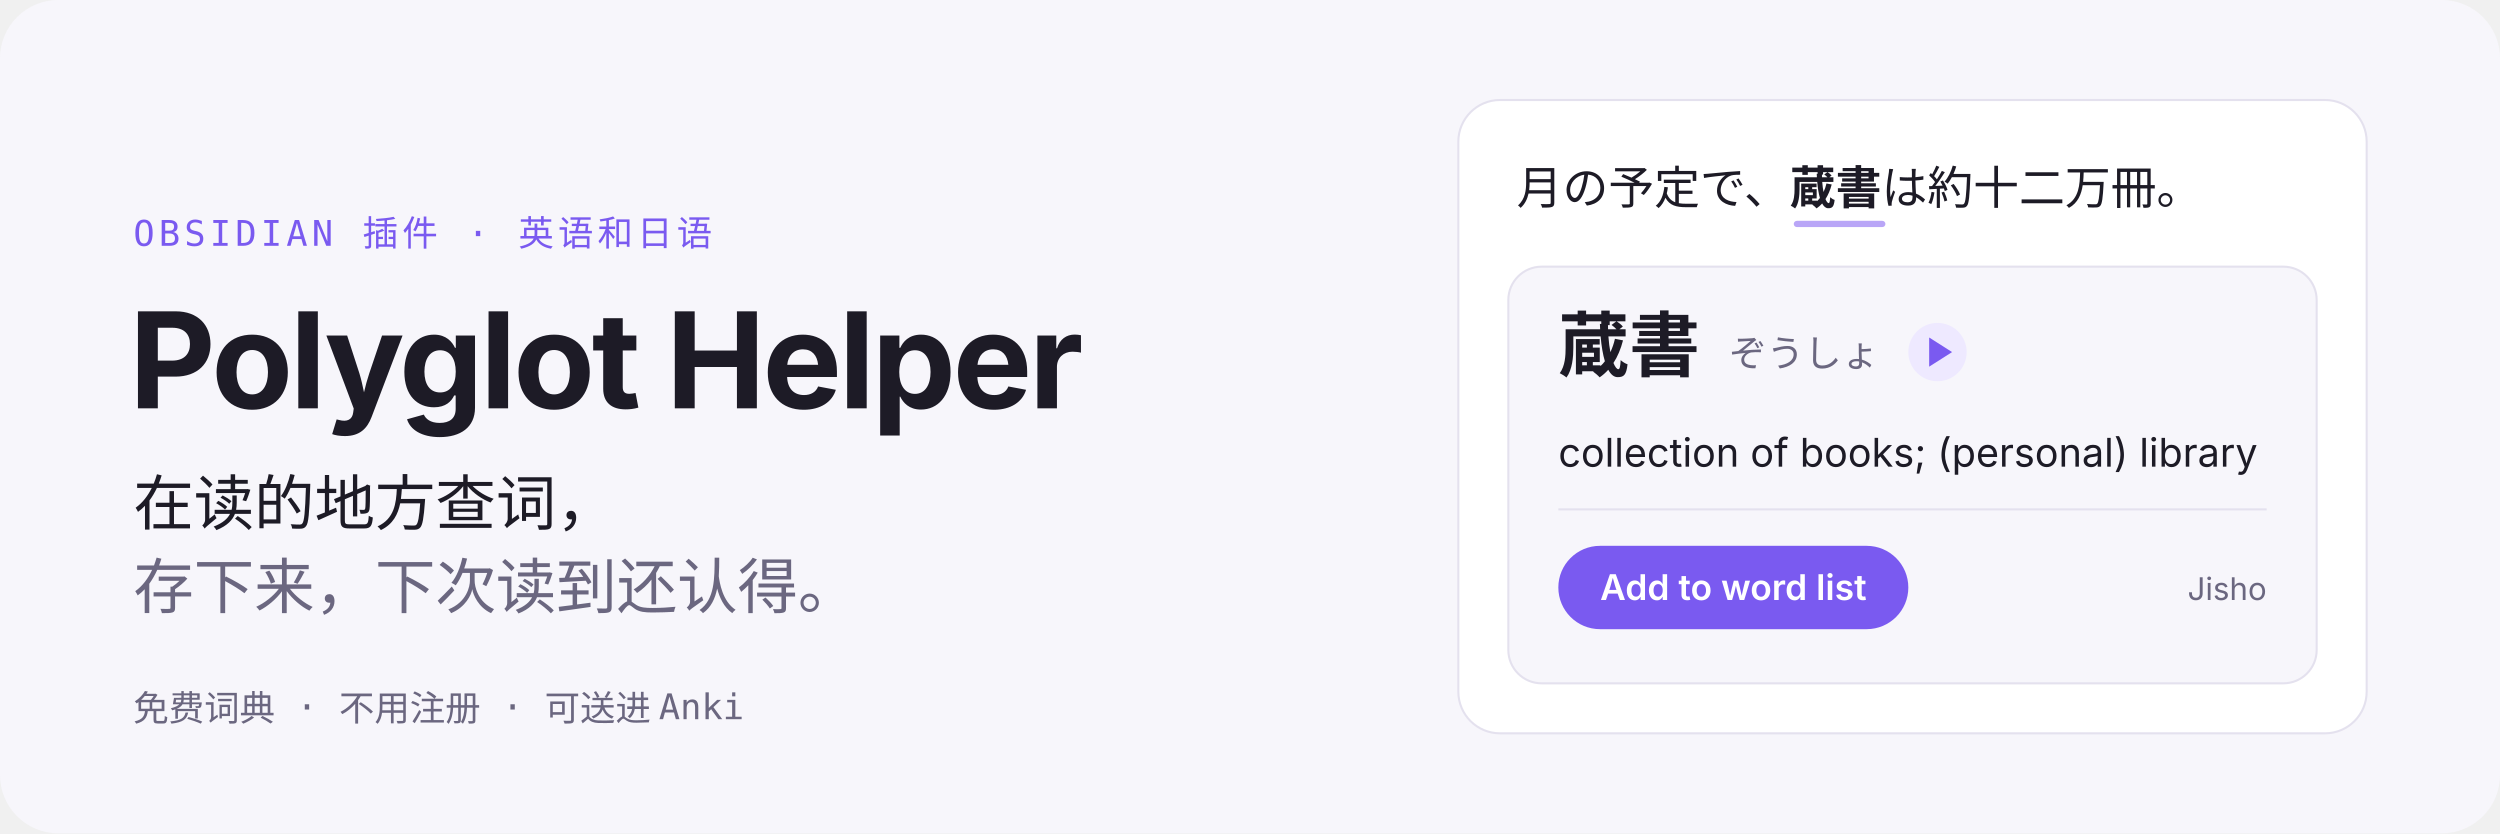
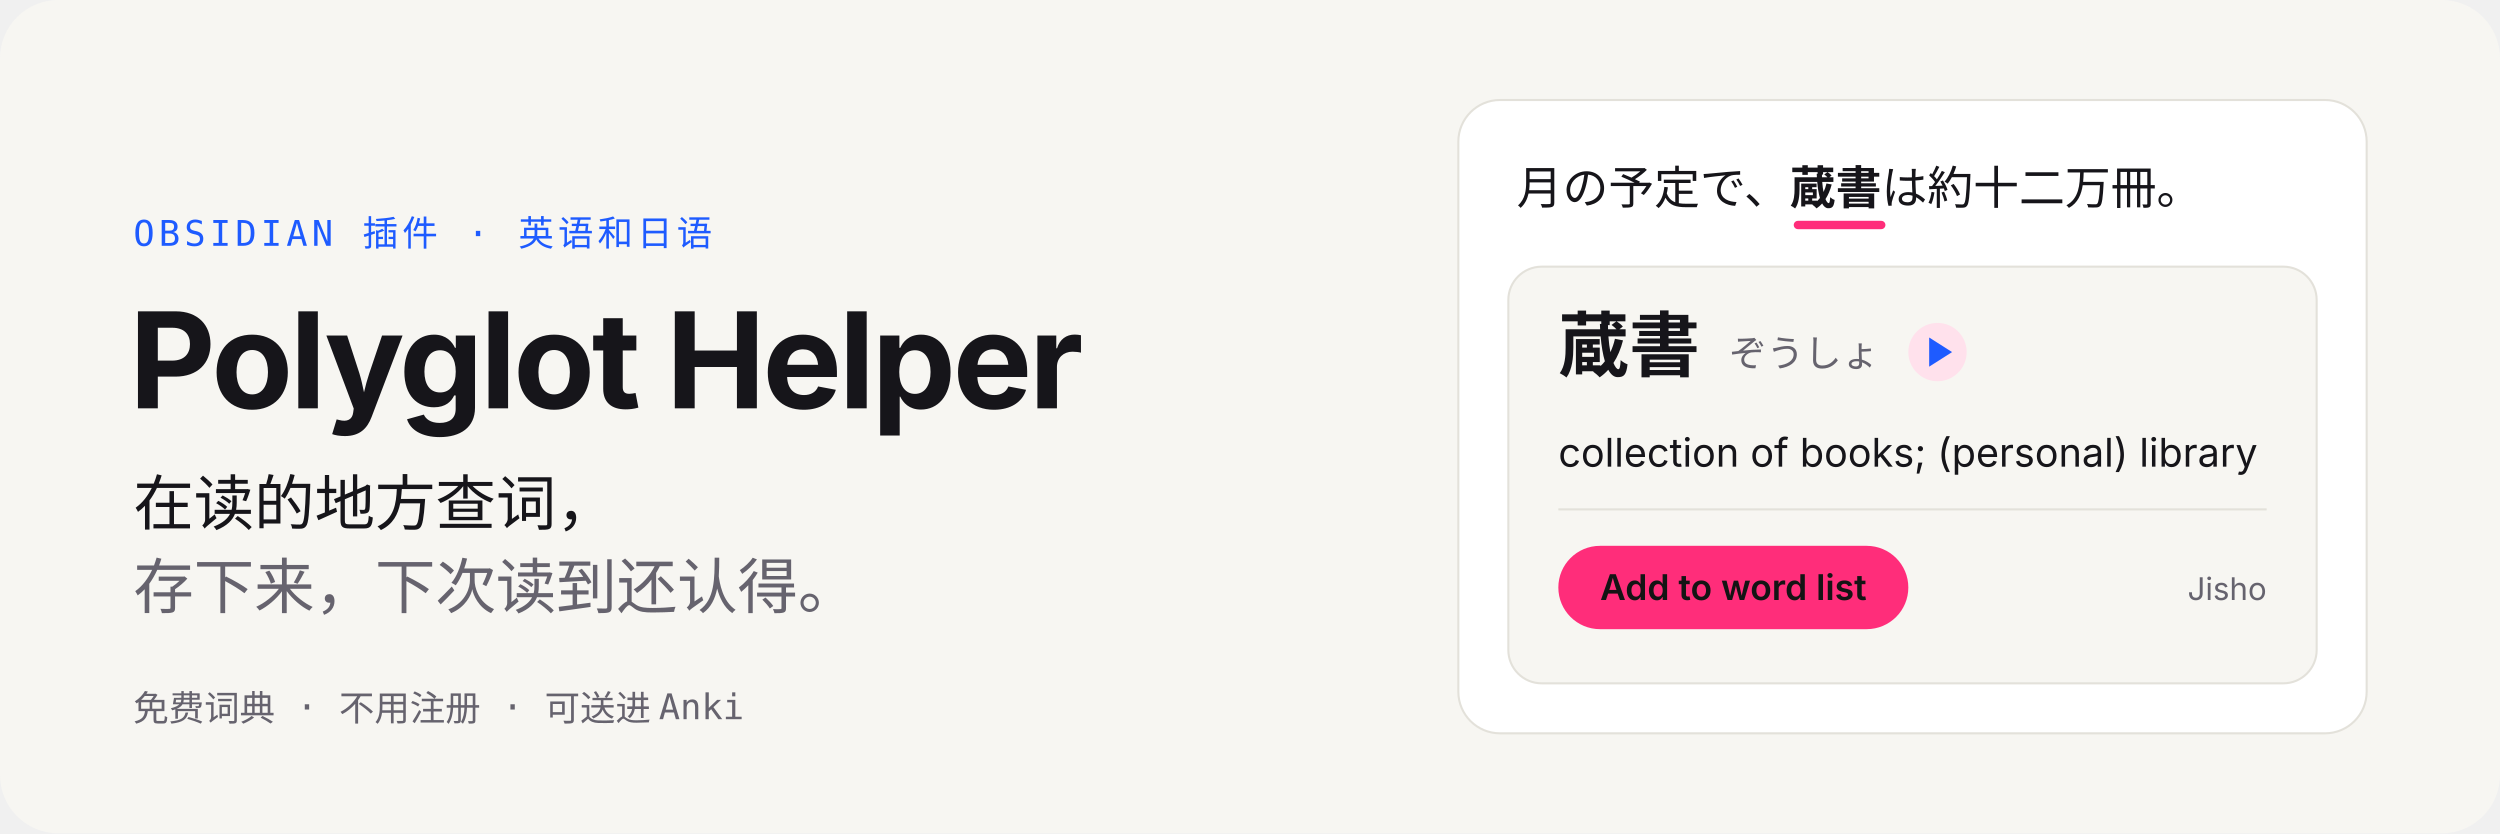
<svg xmlns="http://www.w3.org/2000/svg" width="1200" height="400" viewBox="0 0 1200 400" role="img" aria-labelledby="t d">
-   <rect width="1200" height="400" rx="28" fill="#F7F6FB" />
+   <rect width="1200" height="400" rx="28" fill="#F7F6F2" />
  <g font-family="-apple-system, BlinkMacSystemFont, 'Segoe UI', 'Hiragino Sans', 'PingFang SC', sans-serif">
-     <text x="64" y="118" font-family="ui-monospace, SFMono-Regular, Menlo, monospace" font-size="17" letter-spacing="2" fill="#7A5AF0">OBSIDIAN 插件 · 英语和日语</text>
-     <text x="62" y="196" font-size="64" font-weight="700" letter-spacing="-1.5" fill="#1D1B26">Polyglot Helper</text>
-     <text x="64" y="252" font-size="29" fill="#1D1B26">在读的地方查词，</text>
-     <text x="64" y="292" font-size="29" fill="#6B6780">存下来，下次读到还认得。</text>
-     <text x="64" y="346" font-family="ui-monospace, SFMono-Regular, Menlo, monospace" font-size="17" fill="#6B6780">免费词典 · 不用注册 · 可送进 Anki</text>
+     <text x="64" y="118" font-family="ui-monospace, SFMono-Regular, Menlo, monospace" font-size="17" letter-spacing="2" fill="#1E5BFF">OBSIDIAN 插件 · 英语和日语</text>
+     <text x="62" y="196" font-size="64" font-weight="700" letter-spacing="-1.5" fill="#16151A">Polyglot Helper</text>
+     <text x="64" y="252" font-size="29" fill="#16151A">在读的地方查词，</text>
+     <text x="64" y="292" font-size="29" fill="#66636E">存下来，下次读到还认得。</text>
+     <text x="64" y="346" font-family="ui-monospace, SFMono-Regular, Menlo, monospace" font-size="17" fill="#66636E">免费词典 · 不用注册 · 可送进 Anki</text>
  </g>
  <g font-family="-apple-system, BlinkMacSystemFont, 'Segoe UI', 'Hiragino Sans', 'PingFang SC', sans-serif">
-     <rect x="700" y="48" width="436" height="304" rx="20" fill="#FFFFFF" stroke="#E4E1EE" />
-     <text x="728" y="98" font-size="22" fill="#1D1B26">月の予定で、<tspan font-weight="600">蔵書</tspan>は約十二万冊。</text>
-     <rect x="861" y="106" width="44" height="3" rx="1.5" fill="#B9A6F7" />
-     <rect x="724" y="128" width="388" height="200" rx="16" fill="#F7F6FB" stroke="#E4E1EE" />
-     <text x="748" y="178" font-size="34" font-weight="700" fill="#1D1B26">蔵書</text>
-     <text x="830" y="176" font-size="18" fill="#6B6780">ぞうしょ</text>
-     <circle cx="930" cy="169" r="14" fill="#EEE9FF" />
-     <path d="M926 162 L926 176 L937 169 Z" fill="#7A5AF0" />
-     <text x="748" y="224" font-size="19" fill="#1D1B26">collection of books; (personal) library</text>
-     <rect x="748" y="244" width="340" height="1" fill="#E4E1EE" />
-     <rect x="748" y="262" width="168" height="40" rx="20" fill="#7A5AF0" />
-     <text x="832" y="288" font-size="17" font-weight="600" text-anchor="middle" fill="#FFFFFF">Add to word list</text>
-     <text x="1088" y="288" font-size="15" text-anchor="end" fill="#6B6780">Jisho</text>
+     <rect x="700" y="48" width="436" height="304" rx="20" fill="#FFFFFF" stroke="#E3E1DA" />
+     <text x="728" y="98" font-size="22" fill="#16151A">月の予定で、<tspan font-weight="600">蔵書</tspan>は約十二万冊。</text>
+     <rect x="861" y="106" width="44" height="4" rx="2" fill="#FF2D7A" />
+     <rect x="724" y="128" width="388" height="200" rx="16" fill="#F7F6F2" stroke="#E3E1DA" />
+     <text x="748" y="178" font-size="34" font-weight="700" fill="#16151A">蔵書</text>
+     <text x="830" y="176" font-size="18" fill="#66636E">ぞうしょ</text>
+     <circle cx="930" cy="169" r="14" fill="#FFE1EC" />
+     <path d="M926 162 L926 176 L937 169 Z" fill="#1E5BFF" />
+     <text x="748" y="224" font-size="19" fill="#16151A">collection of books; (personal) library</text>
+     <rect x="748" y="244" width="340" height="1" fill="#E3E1DA" />
+     <rect x="748" y="262" width="168" height="40" rx="20" fill="#FF2D7A" />
+     <text x="832" y="288" font-size="17" font-weight="600" text-anchor="middle" fill="#141414">Add to word list</text>
+     <text x="1088" y="288" font-size="15" text-anchor="end" fill="#66636E">Jisho</text>
  </g>
</svg>
